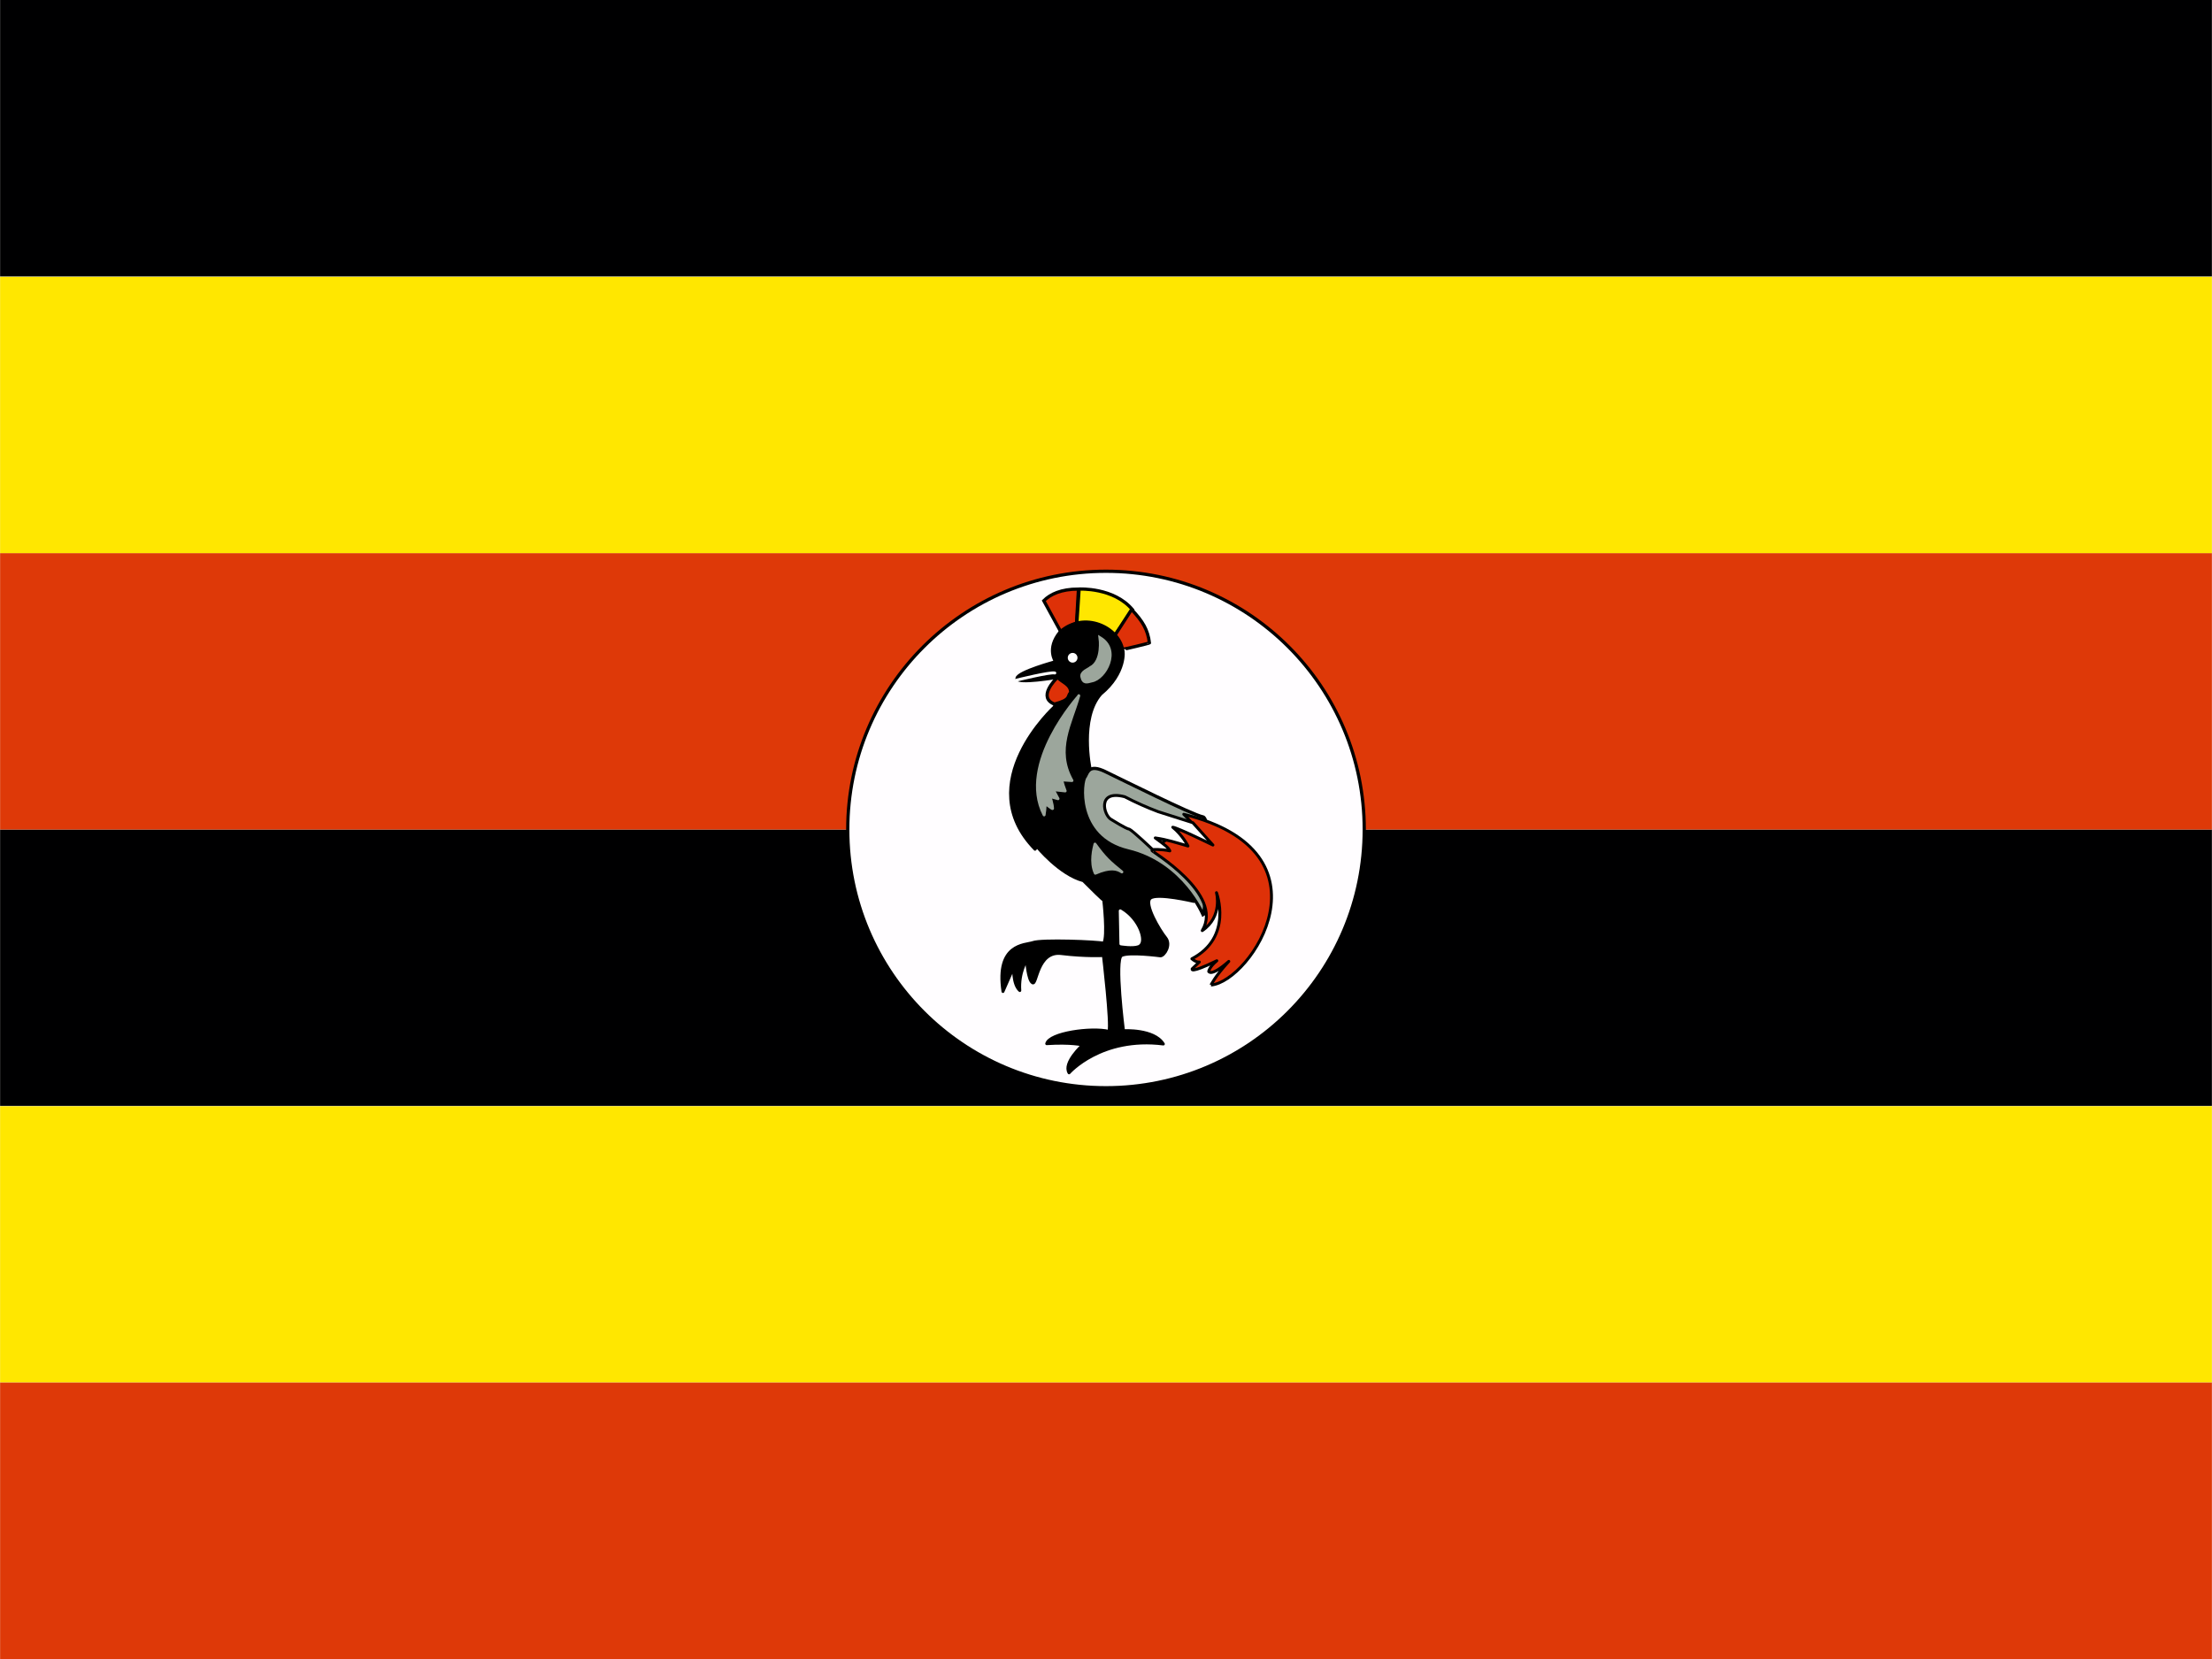
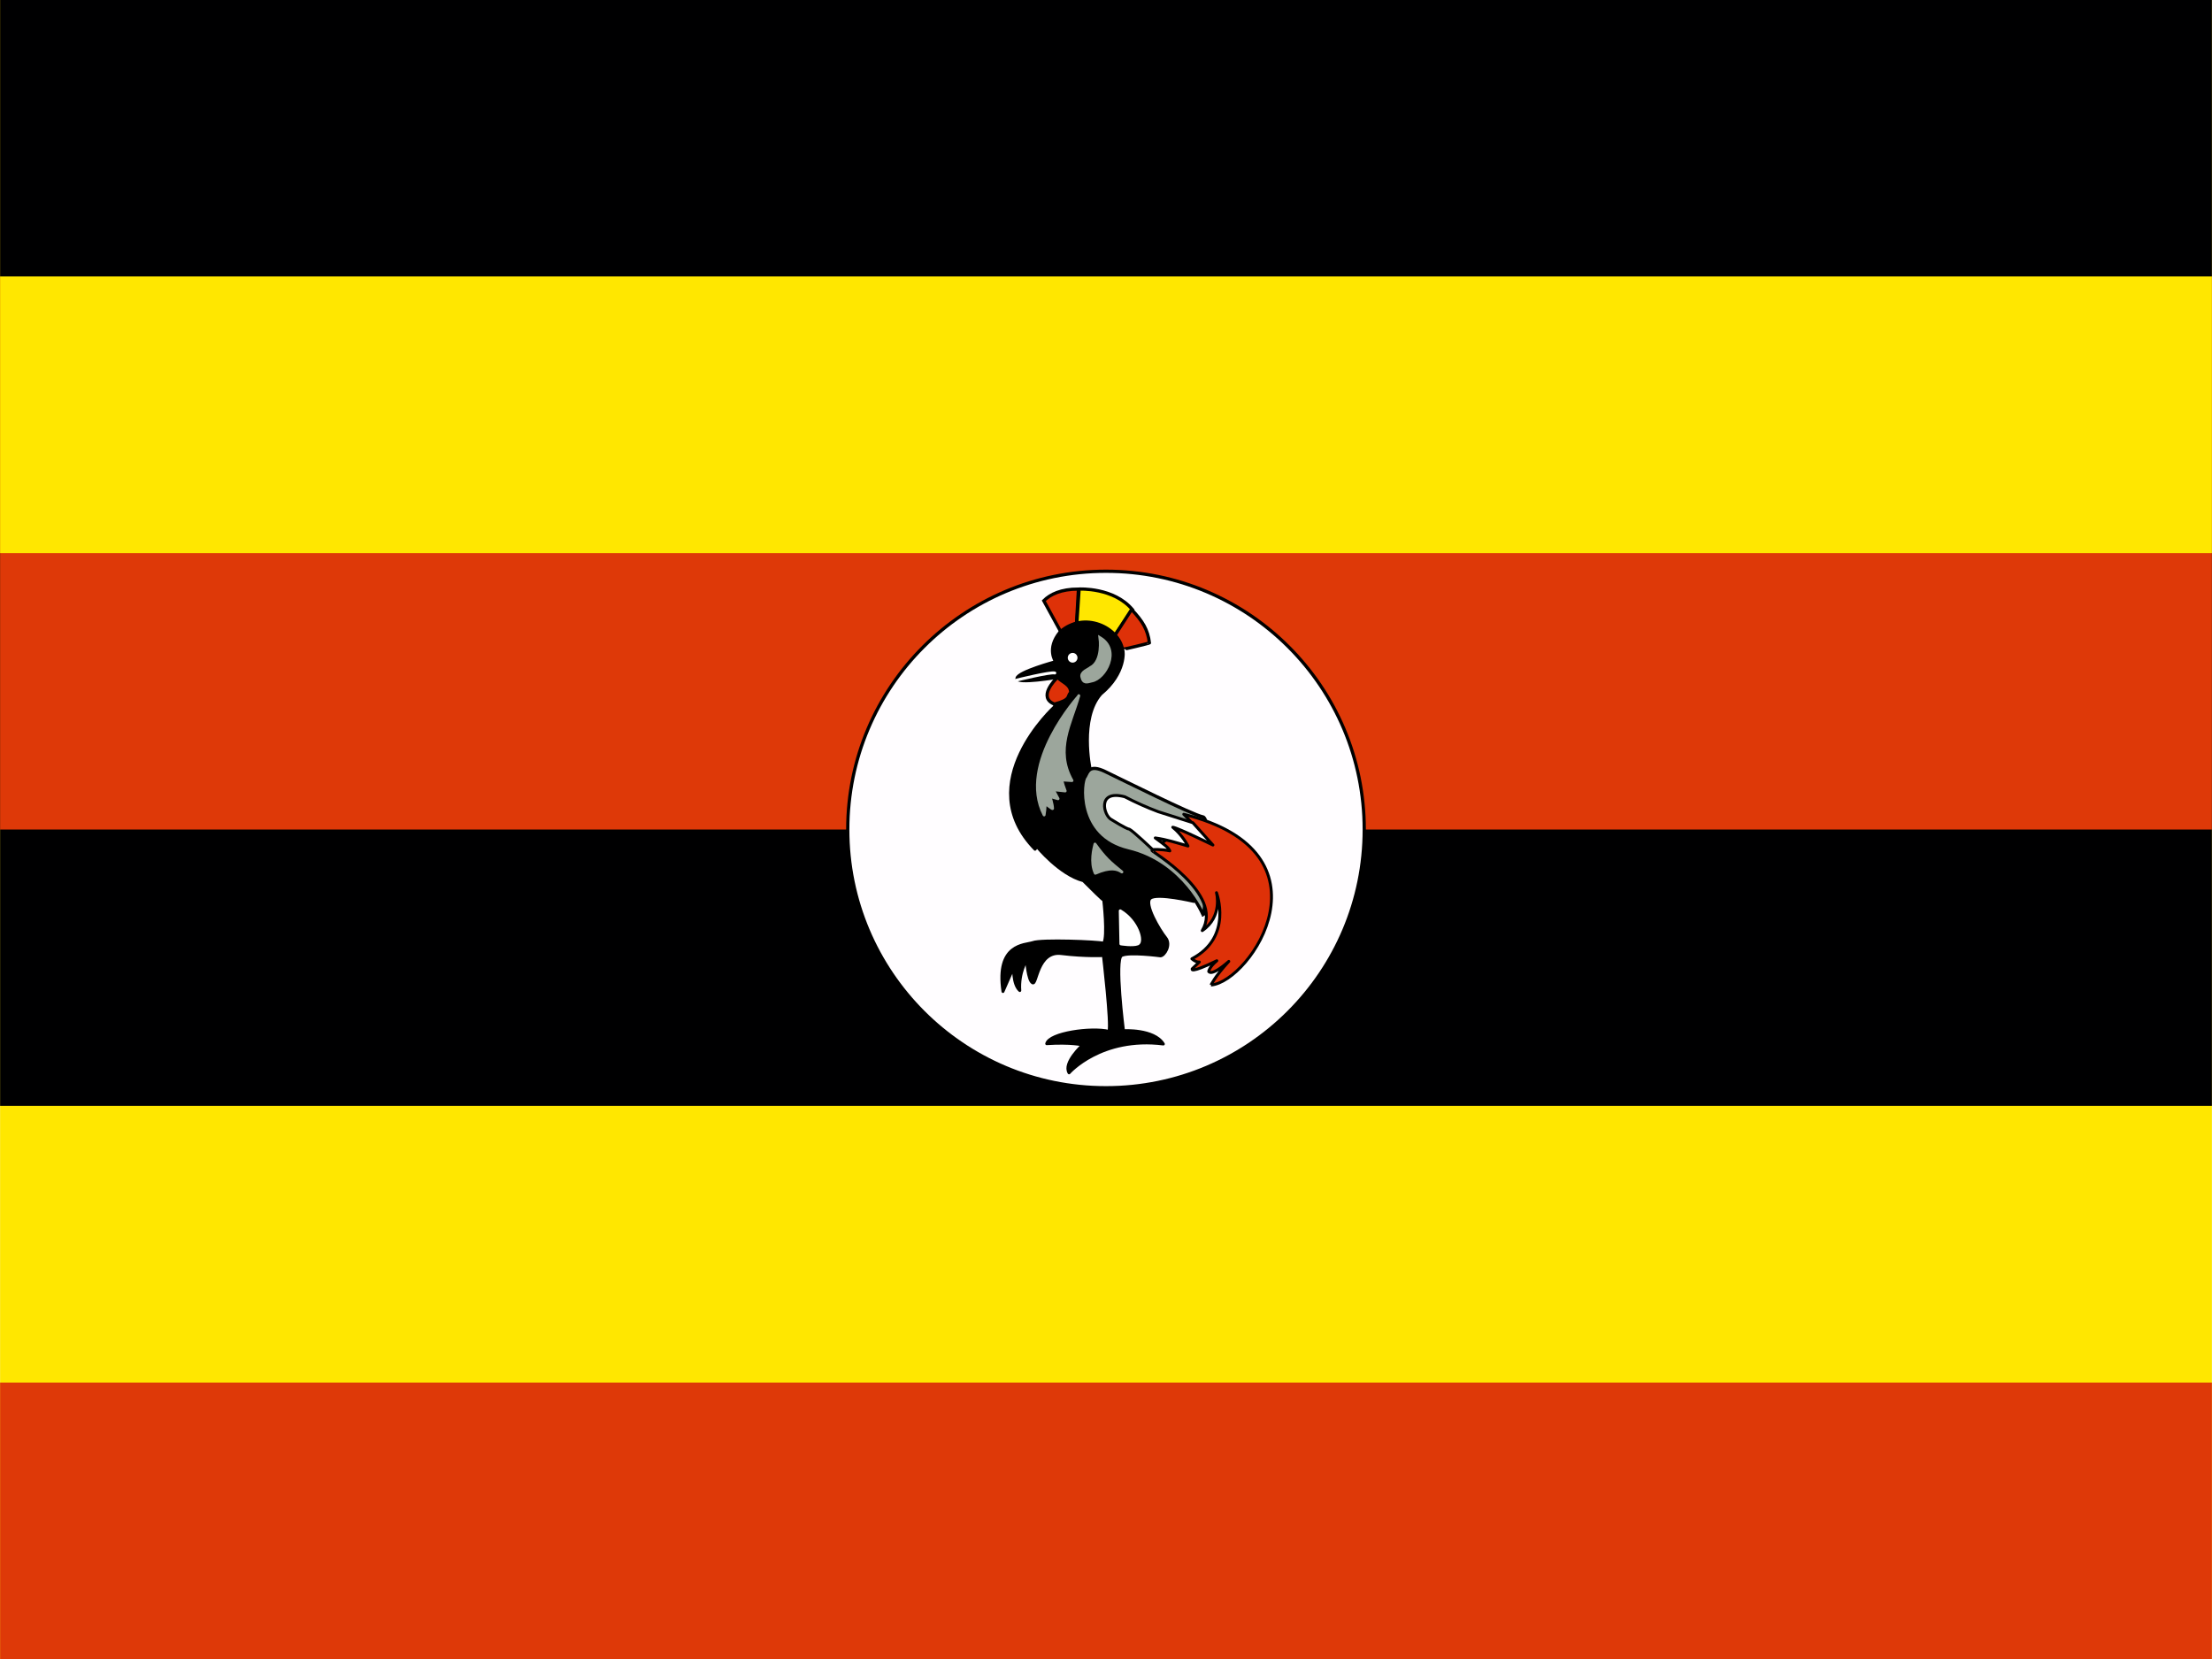
<svg xmlns="http://www.w3.org/2000/svg" id="flag-icons-ug" viewBox="0 0 640 480">
  <defs>
    <clipPath id="ug-a">
      <path fill-opacity=".7" d="M-85.3 0h682.6v512H-85.3z" />
    </clipPath>
  </defs>
  <g clip-path="url(#ug-a)" transform="translate(80)scale(.9375)">
-     <path fill="#ffe700" fill-rule="evenodd" d="M-128 341.4h768v85.3h-768z" />
-     <path fill="#000001" fill-rule="evenodd" d="M-128 256h768v85.3h-768z" />
-     <path fill="#de3908" fill-rule="evenodd" d="M-128 170.7h768V256h-768z" />
-     <path fill="#ffe700" fill-rule="evenodd" d="M-128 85.4h768v85.3h-768z" />
+     <path fill="#ffe700" fill-rule="evenodd" d="M-128 0h768v512h-768z" />
+     <path fill="#000001" fill-rule="evenodd" d="M-128 0h768v341.3h-768z" />
+     <path fill="#de3908" fill-rule="evenodd" d="M-128 0h768v256h-768z" />
+     <path fill="#ffe700" fill-rule="evenodd" d="M-128 0h768v170.7h-768z" />
    <path fill="#000001" fill-rule="evenodd" d="M-128 0h768v85.3h-768z" />
    <path fill="#fffdff" fill-rule="evenodd" stroke="#000" d="M335.7 256a79.7 79.7 0 1 1-159.4 0 79.7 79.7 0 0 1 159.4 0z" />
    <path fill="#de3108" fill-rule="evenodd" stroke="#000" d="m242 194.9-5.2-9.5c2-2 5.3-3.6 10.7-3.6l-.6 10.5z" />
    <path fill="#ffe700" fill-rule="evenodd" stroke="#000" d="m247 192.3.7-10.5s10.7-.6 16.5 6.4l-5.7 8.2z" />
    <path fill="#de3108" fill-rule="evenodd" stroke="#000" d="m258.6 196.3 5.3-8.2c3.5 3.7 5 6.3 5.5 10.3.1.1-8.3 2.1-8.3 2z" />
    <path fill-rule="evenodd" stroke="#000" stroke-linecap="round" stroke-linejoin="round" stroke-width=".9" d="M244.6 331.1s9.9-11.3 29.1-8.9c-2.9-4.7-12.3-4.1-12.3-4.1s-2.8-22-.6-23.2 12 .1 12 .1c1.2 0 3.4-3.4 1.6-5.6s-6.8-10.5-4.7-12.2 13.4 1 13.4 1l-32-41s-3.3-15.5 3.3-23c7.9-6.5 7-13.6 6.8-13.5-1.1-7.2-12-12.3-19.4-5.7-4.3 5.2-1.4 9.2-1.4 9.2s-11.5 3.1-11.9 5.1 12.9-.3 12.9-.3l-1.3 9.1s-26 23.6-6 44l.6-.8s7 8.6 14.3 10.5c7 7 6.3 6 6.3 6s1.3 11.1 0 13.3c-1.7-.5-19.3-1.2-21.9-.2-2.4.8-11.4.3-9.2 15.1l3.3-7.5s-.3 5.3 1.9 7.2c-.4-5.6 2.1-9.4 2.1-9.4s.4 6.2 1.8 7c1.4 1 1.4-10 9-9 7.4.9 12.9.6 12.9.6s2.5 21.4 1.7 23.4c-5.4-1.3-18.4.5-19.2 3.8 7.6-.5 11.1.4 11.1.4s-6.1 5.5-4.2 8.6" />
    <path fill="#9ca69c" fill-rule="evenodd" stroke="#9ca69c" stroke-linecap="round" stroke-linejoin="round" stroke-width=".9" d="M247.6 214.8s-18.9 20.8-10.7 36.7c.4-2.2.2-3.6.5-3.5-.5-.3 2.3 1.9 2.1 1.5 0-1.2-.8-3.7-.8-3.7l2.5.7-1.5-2.8 3.7.4s-1.3-3.4-.9-3.4l3 .2c-5.4-9.6-.3-17.6 2.1-26.2z" />
    <path fill="#9ca69c" fill-rule="evenodd" stroke="#9ca69c" d="M254.2 196.9s1 7.2-3 9.2c-.5.5-3 1.3-2.6 2.8.4 2 1.5 1.6 3 1.2 4.1-.7 8.9-9.4 2.6-13.2z" />
    <path fill="#fff" fill-rule="evenodd" d="M247.2 203a1.5 1.5 0 1 1-3 0 1.5 1.5 0 0 1 3 0" />
    <path fill="#de3108" fill-rule="evenodd" stroke="#000" d="M241.1 209c-1 .9-6.2 6.3-1 8.3 5.3-1.4 3.8-2.4 5-3.6 0-2.5-2.6-3.1-4-4.6z" />
    <path fill="#9ca69c" fill-rule="evenodd" stroke="#9ca69c" stroke-linecap="round" stroke-linejoin="round" stroke-width=".9" d="M252.6 260.5c-.3 1.2-1.5 5.6.1 9 4.6-2 6.7-1.4 8.2-.4-3.7-3-5.2-4.3-8.3-8.6" />
    <path fill="#fff" fill-rule="evenodd" stroke="#fff" stroke-linecap="round" stroke-linejoin="round" stroke-width=".9" d="m260.4 281.1.2 10.2s3.6.6 5.2 0 0-7-5.4-10.2" />
    <path fill="#9ca69c" fill-rule="evenodd" stroke="#000" d="M286 282.4s-6.5-15.8-23.2-19.8-14.5-21.8-13.2-22.9c.8-1.5 1.3-3.9 6.1-1.6s27 13.4 30.2 14 .4 30.7.2 30.3z" />
    <path fill="#de3108" fill-rule="evenodd" stroke="#000" stroke-linejoin="round" stroke-width=".9" d="M270.2 262.5c-.3.2 22.3 13.4 15.5 24.7 6.4-4.3 4.4-11.7 4.4-11.7s5.2 13.7-7.6 20.4c1.4 1.2 2.3 1 2.3 1l-2.2 2.1s-1 1.7 7.6-2.5c-2.3 1.9-2.5 3.3-2.5 3.3s.6 1.8 6.2-3.1c-4.5 4.9-5.5 7.4-5.5 7.3 12.3-1 39-41-8.4-52.7l2.1 2.2z" />
    <path fill="#fff" fill-rule="evenodd" stroke="#000" stroke-linecap="round" stroke-linejoin="round" stroke-width=".9" d="M271.2 258.6c3 2.2 4.1 3 4.5 4-2.8-.6-5.3-.4-5.3-.4s-6.1-5.8-7.2-6.3c-.8 0-5.6-3-5.6-3-2.3-1.2-4.5-9.3 4.2-7a93 93 0 0 0 10.3 4.6l10.7 3.4 6.2 6.9s-11-5.4-12.4-5.5c3 2.4 4.7 5.8 4.7 5.8-3.5-1-6.5-2-10.1-2.5" />
    <path fill="none" stroke="#fff" stroke-linecap="round" stroke-width=".9" d="M228.4 209.9s10.5-2.6 11.8-2.2" />
    <path fill="#de3908" fill-rule="evenodd" d="M-128 426.7h768V512h-768z" />
  </g>
</svg>
